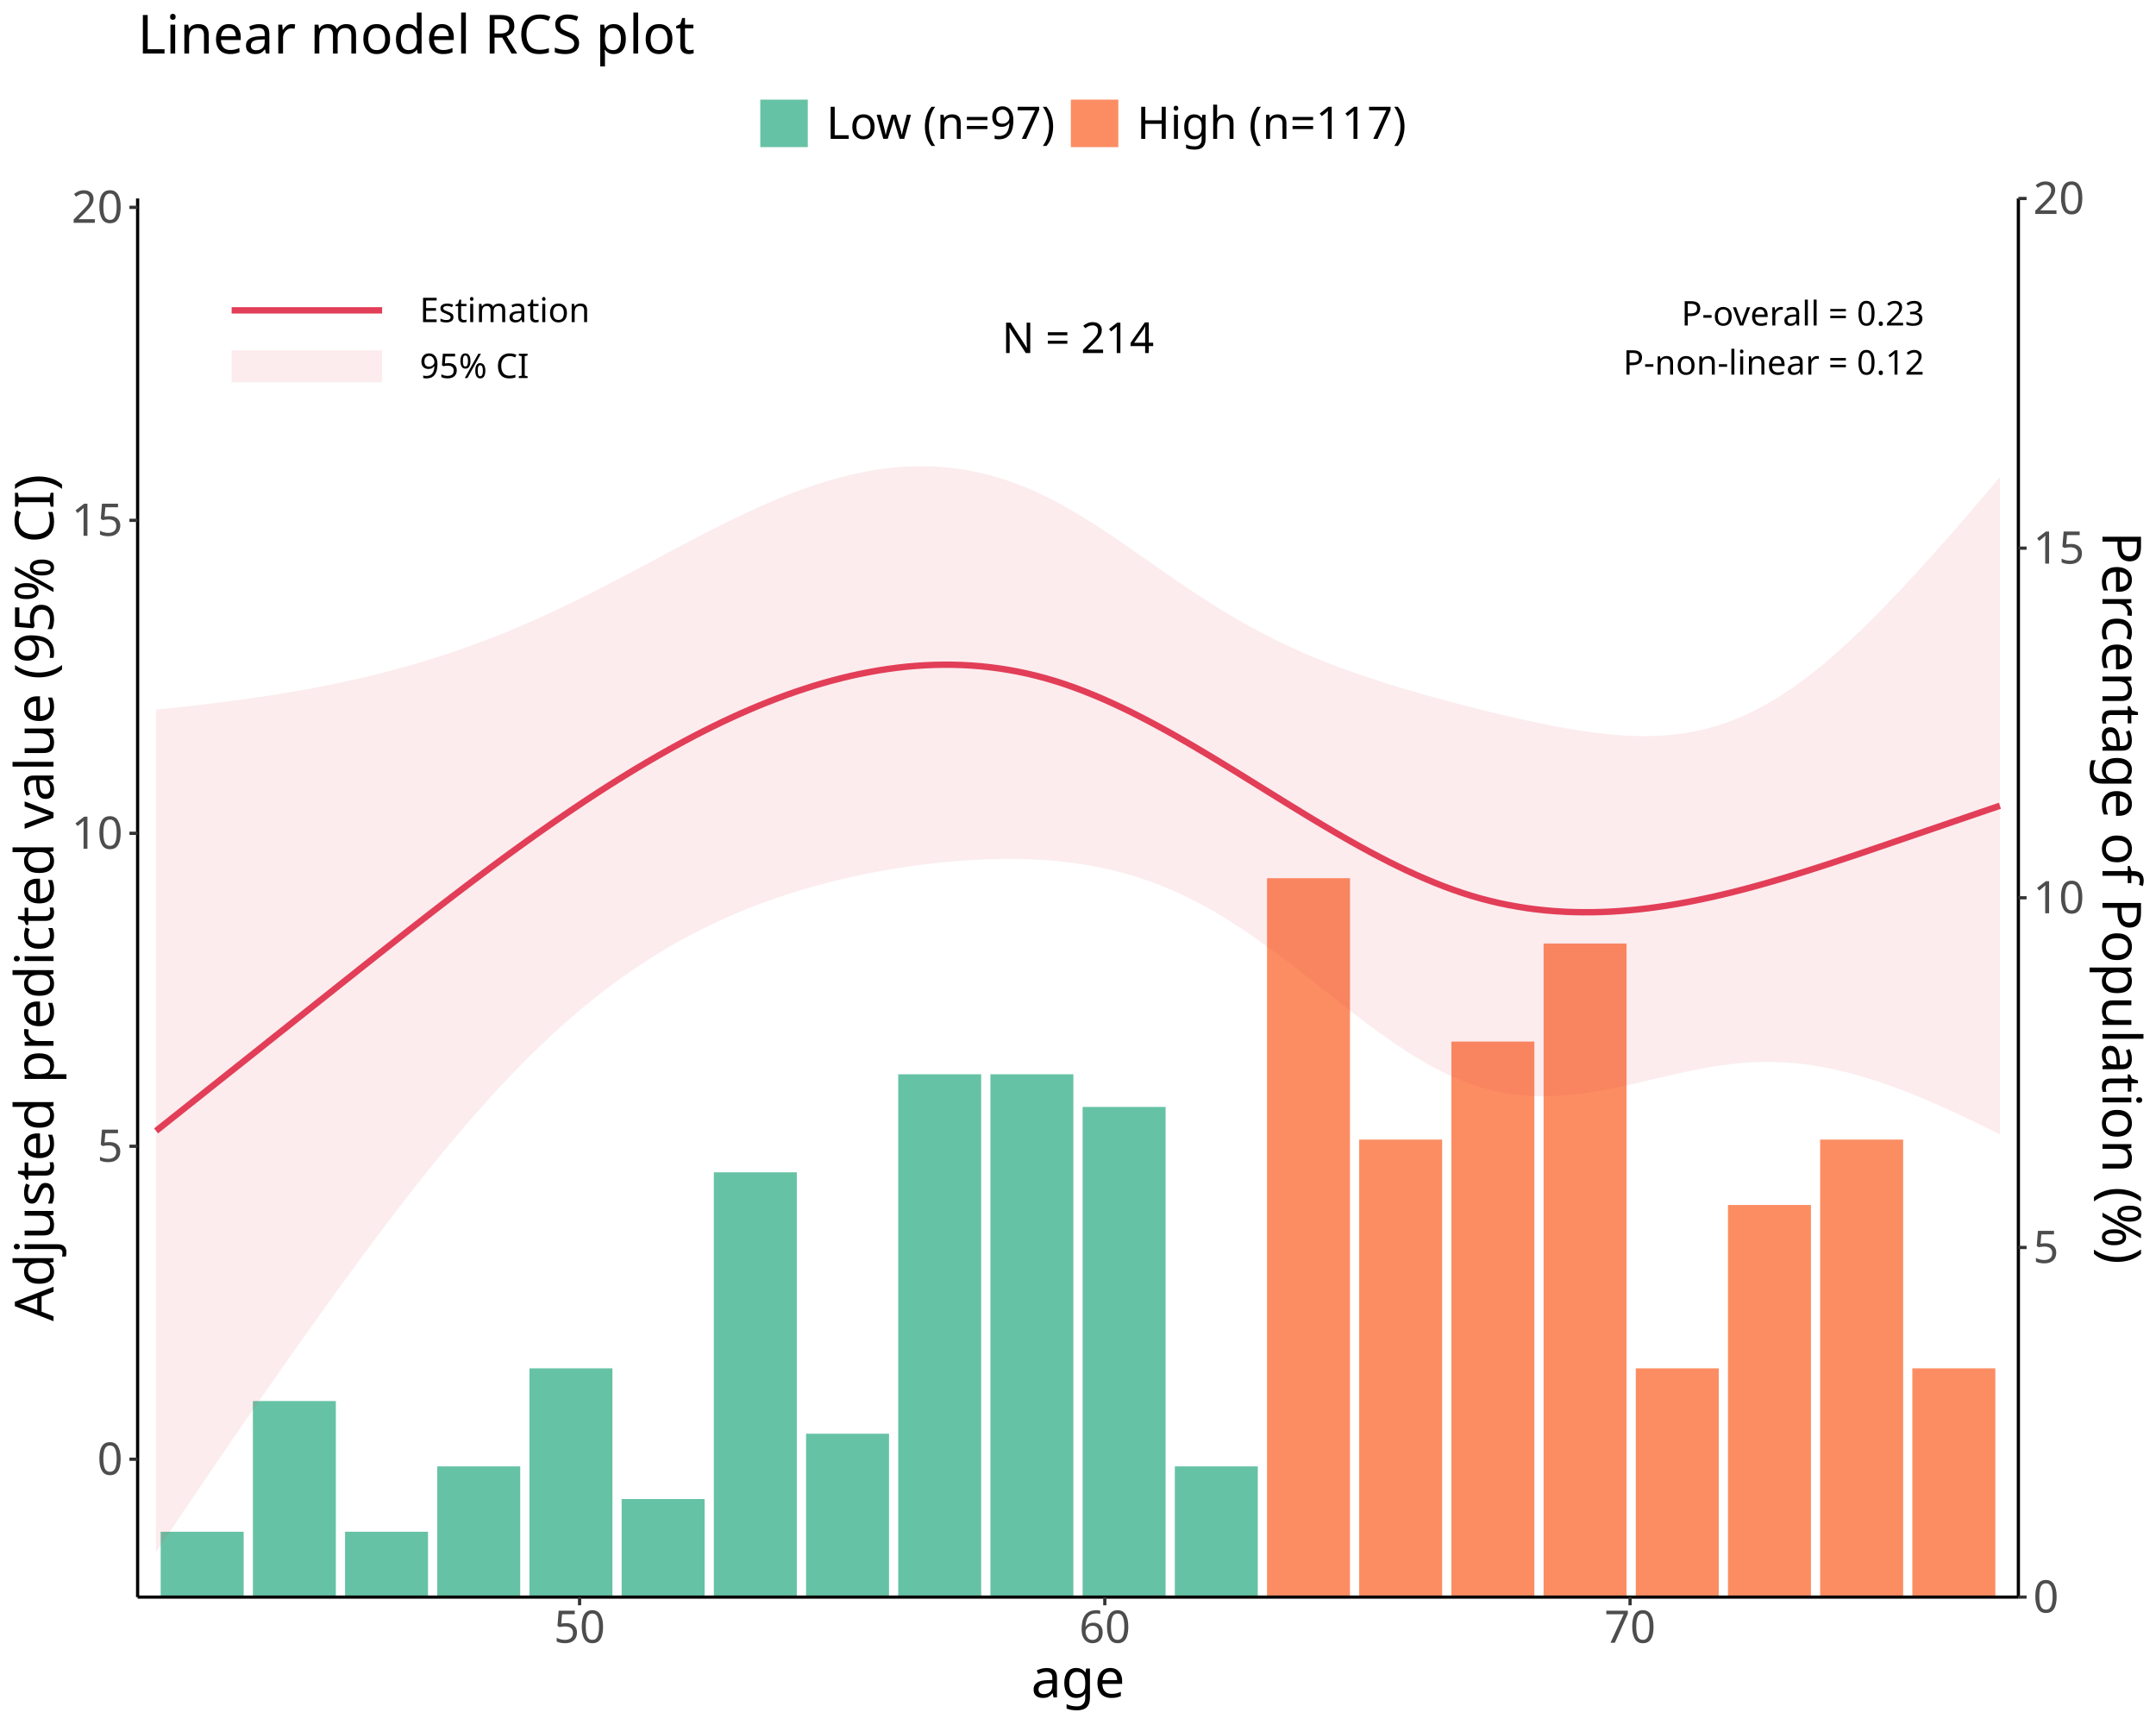
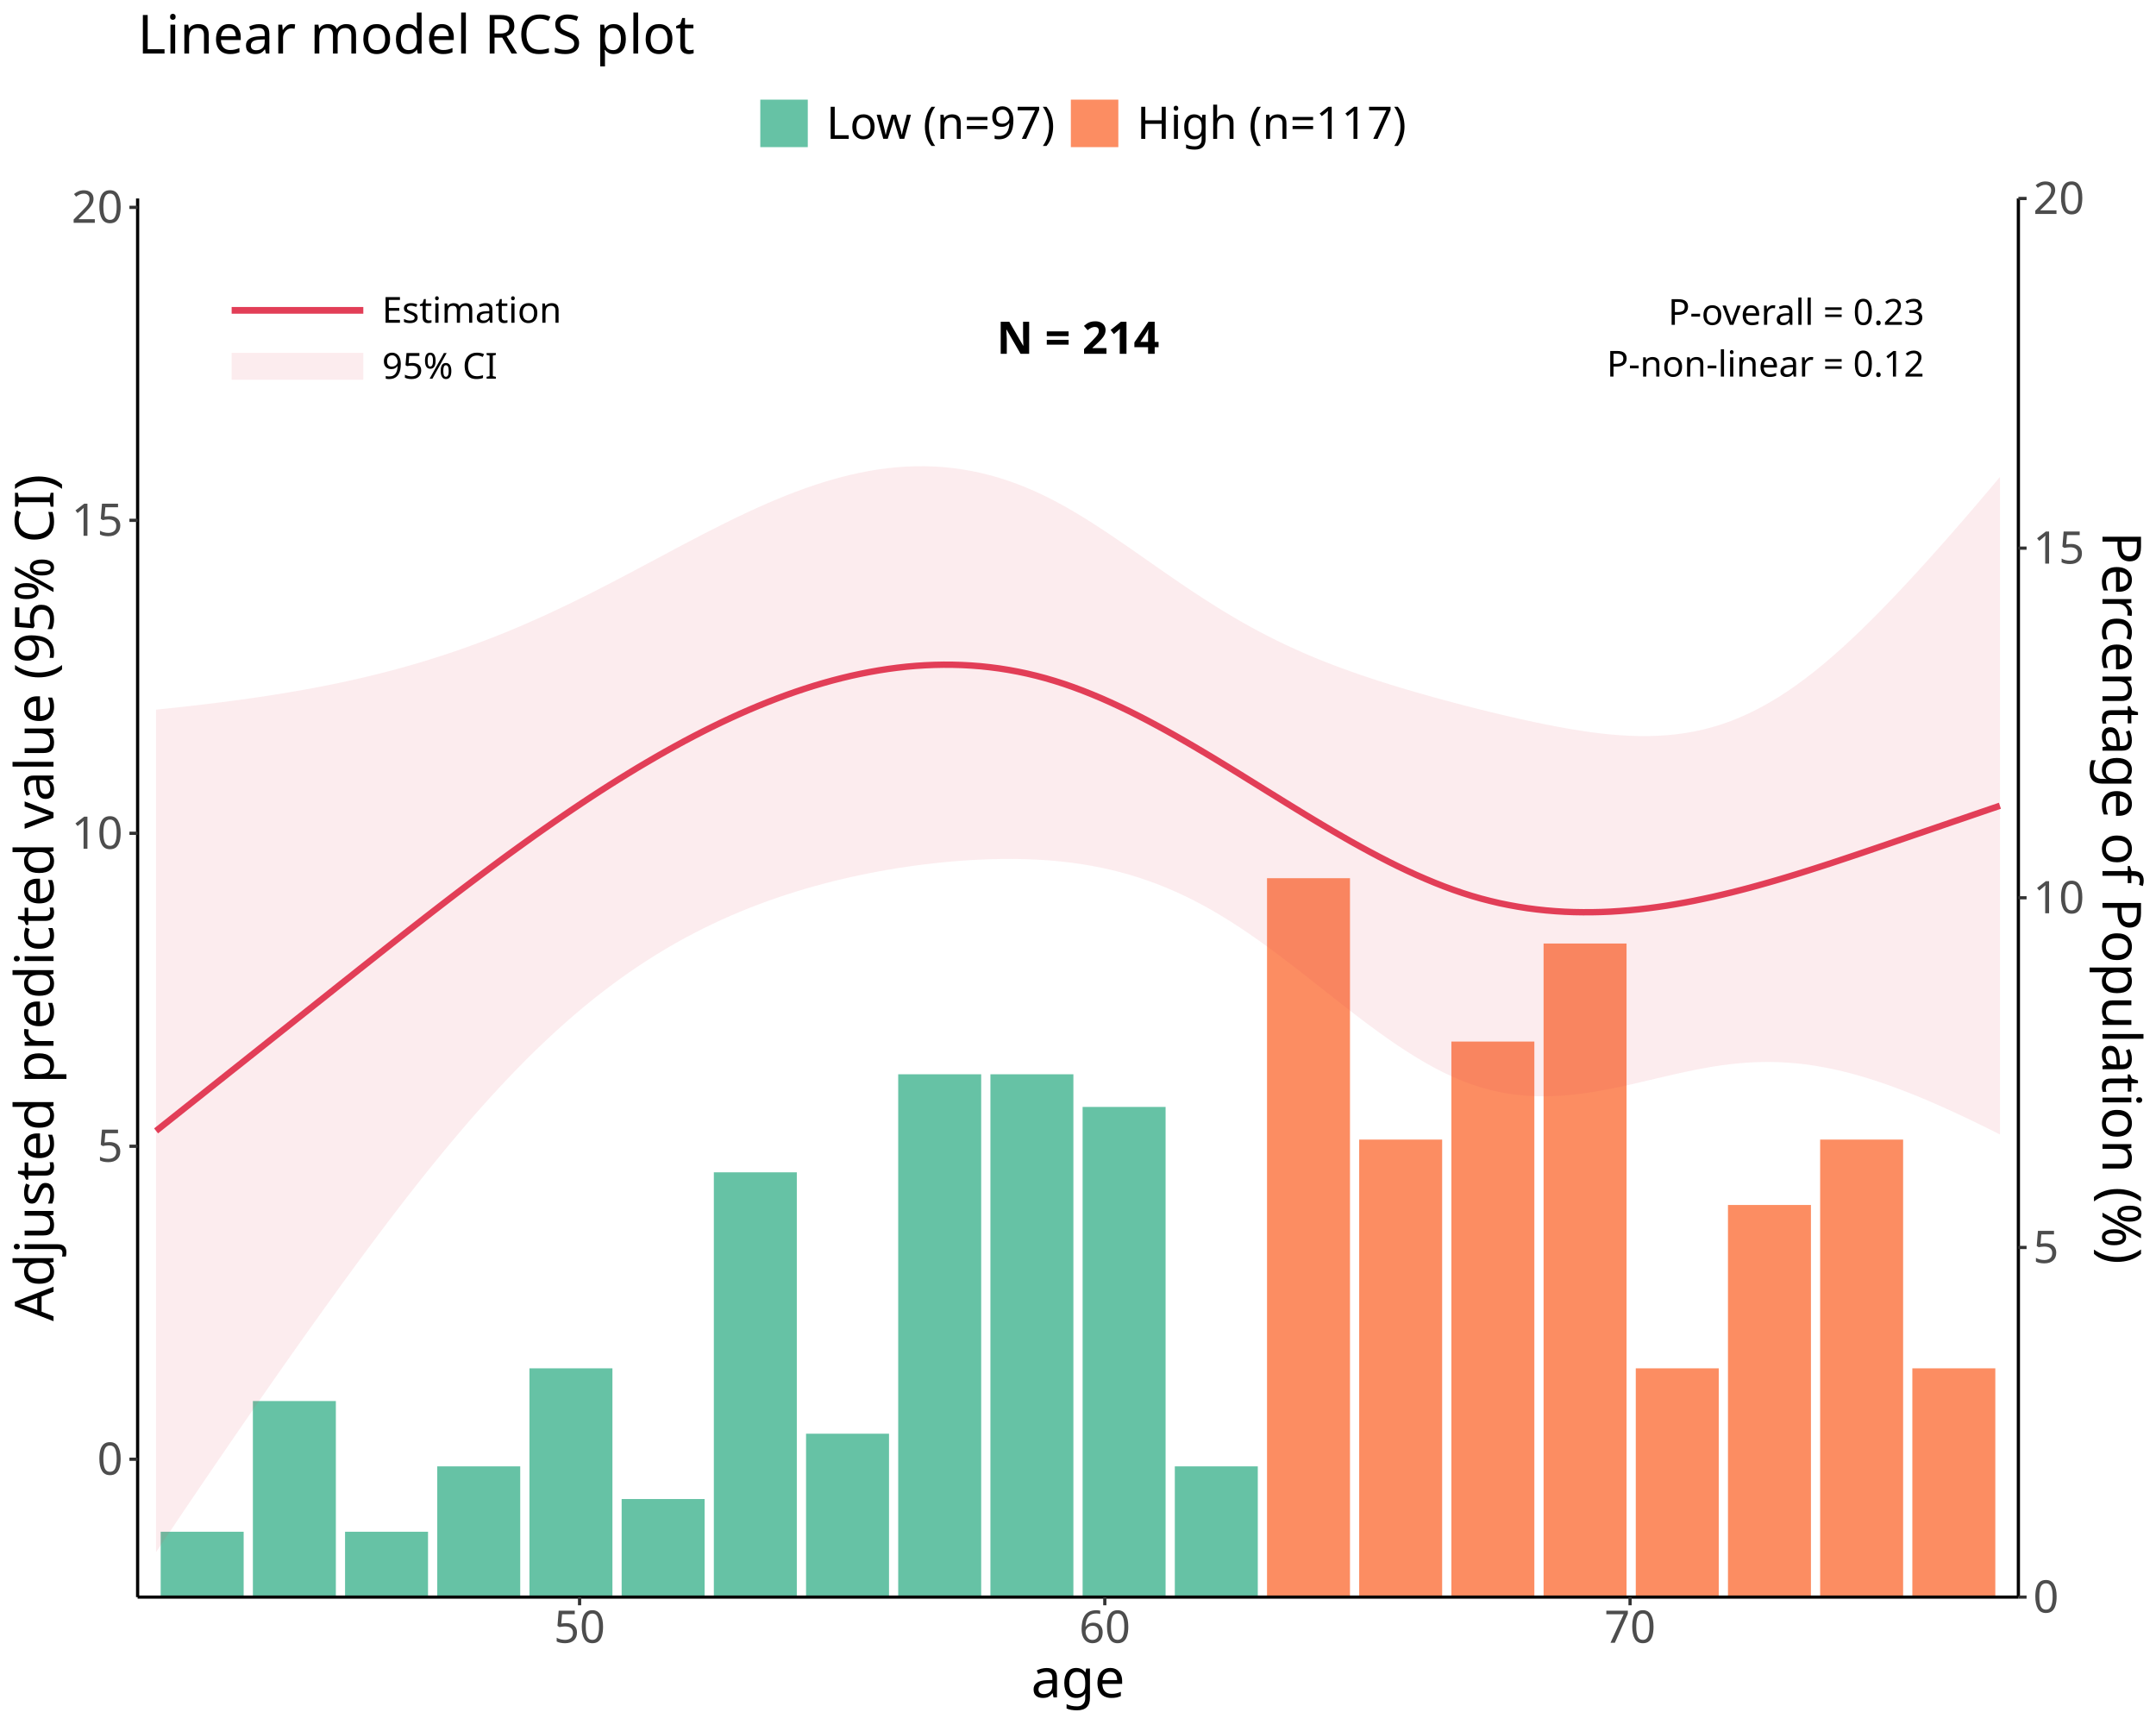
<svg xmlns="http://www.w3.org/2000/svg" class="svglite" data-engine-version="2.0" width="720.00pt" height="576.00pt" viewBox="0 0 720.00 576.00">
  <defs>
    <style type="text/css">
    .svglite line, .svglite polyline, .svglite polygon, .svglite path, .svglite rect, .svglite circle {
      fill: none;
      stroke: #000000;
      stroke-linecap: round;
      stroke-linejoin: round;
      stroke-miterlimit: 10.00;
    }
  </style>
  </defs>
  <rect width="100%" height="100%" style="stroke: none; fill: #FFFFFF;" />
  <defs>
    <clipPath id="cpMC4wMHw3MjAuMDB8MC4wMHw1NzYuMDA=">
      <rect x="0.00" y="0.00" width="720.00" height="576.00" />
    </clipPath>
  </defs>
  <g clip-path="url(#cpMC4wMHw3MjAuMDB8MC4wMHw1NzYuMDA=)">
    <rect x="0" y="0.00" width="720.00" height="576.00" style="stroke-width: 1.07; stroke: #FFFFFF; fill: #FFFFFF;" />
  </g>
  <defs>
    <clipPath id="cpNDUuOTZ8Njc0LjA0fDY2LjI4fDUzMy4yOQ==">
      <rect x="45.96" y="66.28" width="628.08" height="467.01" />
    </clipPath>
  </defs>
  <g clip-path="url(#cpNDUuOTZ8Njc0LjA0fDY2LjI4fDUzMy4yOQ==)">
    <rect x="45.96" y="66.28" width="628.08" height="467.01" style="stroke-width: 1.07; stroke: none; fill: #FFFFFF;" />
    <rect x="53.66" y="511.47" width="27.71" height="21.82" style="stroke-width: 1.07; stroke: none; stroke-linecap: butt; stroke-linejoin: miter; fill: #66C2A5;" />
    <rect x="84.45" y="467.82" width="27.71" height="65.47" style="stroke-width: 1.07; stroke: none; stroke-linecap: butt; stroke-linejoin: miter; fill: #66C2A5;" />
    <rect x="115.23" y="511.47" width="27.71" height="21.82" style="stroke-width: 1.07; stroke: none; stroke-linecap: butt; stroke-linejoin: miter; fill: #66C2A5;" />
    <rect x="146.02" y="489.64" width="27.71" height="43.65" style="stroke-width: 1.07; stroke: none; stroke-linecap: butt; stroke-linejoin: miter; fill: #66C2A5;" />
    <rect x="176.81" y="456.91" width="27.71" height="76.38" style="stroke-width: 1.07; stroke: none; stroke-linecap: butt; stroke-linejoin: miter; fill: #66C2A5;" />
    <rect x="207.60" y="500.55" width="27.71" height="32.73" style="stroke-width: 1.07; stroke: none; stroke-linecap: butt; stroke-linejoin: miter; fill: #66C2A5;" />
    <rect x="238.39" y="391.44" width="27.71" height="141.85" style="stroke-width: 1.07; stroke: none; stroke-linecap: butt; stroke-linejoin: miter; fill: #66C2A5;" />
    <rect x="269.18" y="478.73" width="27.71" height="54.56" style="stroke-width: 1.07; stroke: none; stroke-linecap: butt; stroke-linejoin: miter; fill: #66C2A5;" />
    <rect x="299.96" y="358.71" width="27.71" height="174.58" style="stroke-width: 1.07; stroke: none; stroke-linecap: butt; stroke-linejoin: miter; fill: #66C2A5;" />
    <rect x="330.75" y="358.71" width="27.71" height="174.58" style="stroke-width: 1.07; stroke: none; stroke-linecap: butt; stroke-linejoin: miter; fill: #66C2A5;" />
    <rect x="361.54" y="369.62" width="27.71" height="163.67" style="stroke-width: 1.07; stroke: none; stroke-linecap: butt; stroke-linejoin: miter; fill: #66C2A5;" />
    <rect x="392.33" y="489.64" width="27.71" height="43.65" style="stroke-width: 1.07; stroke: none; stroke-linecap: butt; stroke-linejoin: miter; fill: #66C2A5;" />
    <rect x="423.12" y="293.24" width="27.71" height="240.05" style="stroke-width: 1.07; stroke: none; stroke-linecap: butt; stroke-linejoin: miter; fill: #FC8D62;" />
    <rect x="453.90" y="380.53" width="27.71" height="152.76" style="stroke-width: 1.07; stroke: none; stroke-linecap: butt; stroke-linejoin: miter; fill: #FC8D62;" />
    <rect x="484.69" y="347.79" width="27.71" height="185.49" style="stroke-width: 1.07; stroke: none; stroke-linecap: butt; stroke-linejoin: miter; fill: #FC8D62;" />
    <rect x="515.48" y="315.06" width="27.71" height="218.23" style="stroke-width: 1.07; stroke: none; stroke-linecap: butt; stroke-linejoin: miter; fill: #FC8D62;" />
    <rect x="546.27" y="456.91" width="27.71" height="76.38" style="stroke-width: 1.07; stroke: none; stroke-linecap: butt; stroke-linejoin: miter; fill: #FC8D62;" />
    <rect x="577.06" y="402.35" width="27.71" height="130.94" style="stroke-width: 1.07; stroke: none; stroke-linecap: butt; stroke-linejoin: miter; fill: #FC8D62;" />
    <rect x="607.84" y="380.53" width="27.71" height="152.76" style="stroke-width: 1.07; stroke: none; stroke-linecap: butt; stroke-linejoin: miter; fill: #FC8D62;" />
    <rect x="638.63" y="456.91" width="27.71" height="76.38" style="stroke-width: 1.07; stroke: none; stroke-linecap: butt; stroke-linejoin: miter; fill: #FC8D62;" />
    <polygon points="52.12,236.95 55.21,236.64 58.31,236.32 61.40,235.98 64.50,235.63 67.59,235.27 70.68,234.90 73.78,234.51 76.87,234.11 79.97,233.69 83.06,233.26 86.16,232.81 89.25,232.35 92.34,231.86 95.44,231.36 98.53,230.83 101.63,230.29 104.72,229.72 107.82,229.13 110.91,228.51 114.00,227.87 117.10,227.19 120.19,226.49 123.29,225.76 126.38,225.00 129.48,224.21 132.57,223.39 135.66,222.54 138.76,221.65 141.85,220.73 144.95,219.77 148.04,218.77 151.14,217.75 154.23,216.68 157.32,215.58 160.42,214.43 163.51,213.26 166.61,212.04 169.70,210.79 172.80,209.50 175.89,208.17 178.98,206.80 182.08,205.41 185.17,203.97 188.27,202.51 191.36,201.02 194.46,199.49 197.55,197.94 200.64,196.37 203.74,194.78 206.83,193.16 209.93,191.54 213.02,189.90 216.12,188.25 219.21,186.61 222.30,184.96 225.40,183.31 228.49,181.67 231.59,180.05 234.68,178.44 237.78,176.86 240.87,175.30 243.96,173.76 247.06,172.27 250.15,170.81 253.25,169.40 256.34,168.03 259.44,166.71 262.53,165.45 265.62,164.25 268.72,163.11 271.81,162.04 274.91,161.05 278.00,160.12 281.10,159.27 284.19,158.51 287.28,157.83 290.38,157.23 293.47,156.73 296.57,156.32 299.66,156.01 302.76,155.80 305.85,155.69 308.94,155.68 312.04,155.78 315.13,155.98 318.23,156.30 321.32,156.73 324.42,157.27 327.51,157.92 330.60,158.69 333.70,159.57 336.79,160.57 339.89,161.68 342.98,162.92 346.08,164.26 349.17,165.72 352.26,167.29 355.36,168.97 358.45,170.74 361.55,172.61 364.64,174.54 367.74,176.55 370.83,178.60 373.92,180.70 377.02,182.83 380.11,184.98 383.21,187.14 386.30,189.31 389.40,191.46 392.49,193.59 395.58,195.70 398.68,197.77 401.77,199.79 404.87,201.77 407.96,203.70 411.06,205.56 414.15,207.37 417.24,209.11 420.34,210.79 423.43,212.40 426.53,213.95 429.62,215.44 432.72,216.86 435.81,218.23 438.90,219.54 442.00,220.80 445.09,222.00 448.19,223.16 451.28,224.28 454.38,225.36 457.47,226.40 460.56,227.41 463.66,228.39 466.75,229.34 469.85,230.27 472.94,231.17 476.04,232.05 479.13,232.92 482.22,233.76 485.32,234.59 488.41,235.40 491.51,236.20 494.60,236.98 497.70,237.75 500.79,238.49 503.88,239.22 506.98,239.93 510.07,240.62 513.17,241.28 516.26,241.92 519.36,242.52 522.45,243.09 525.54,243.62 528.64,244.11 531.73,244.55 534.83,244.93 537.92,245.25 541.02,245.50 544.11,245.68 547.20,245.78 550.30,245.79 553.39,245.70 556.49,245.51 559.58,245.21 562.68,244.79 565.77,244.25 568.86,243.58 571.96,242.76 575.05,241.81 578.15,240.71 581.24,239.46 584.34,238.06 587.43,236.51 590.52,234.81 593.62,232.96 596.71,230.97 599.81,228.83 602.90,226.56 606.00,224.16 609.09,221.63 612.18,218.99 615.28,216.24 618.37,213.38 621.47,210.43 624.56,207.40 627.66,204.29 630.75,201.10 633.84,197.86 636.94,194.56 640.03,191.20 643.13,187.80 646.22,184.36 649.32,180.88 652.41,177.35 655.50,173.80 658.60,170.21 661.69,166.59 664.79,162.94 667.88,159.27 667.88,378.83 664.79,377.27 661.69,375.74 658.60,374.23 655.50,372.76 652.41,371.32 649.32,369.91 646.22,368.54 643.13,367.21 640.03,365.92 636.94,364.69 633.84,363.50 630.75,362.37 627.66,361.30 624.56,360.29 621.47,359.36 618.37,358.49 615.28,357.71 612.18,357.00 609.09,356.38 606.00,355.85 602.90,355.40 599.81,355.06 596.71,354.81 593.62,354.65 590.52,354.60 587.43,354.64 584.34,354.77 581.24,355.00 578.15,355.31 575.05,355.70 571.96,356.17 568.86,356.71 565.77,357.30 562.68,357.95 559.58,358.63 556.49,359.34 553.39,360.06 550.30,360.79 547.20,361.52 544.11,362.23 541.02,362.90 537.92,363.54 534.83,364.13 531.73,364.66 528.64,365.12 525.54,365.50 522.45,365.79 519.36,365.98 516.26,366.07 513.17,366.04 510.07,365.89 506.98,365.62 503.88,365.21 500.79,364.66 497.70,363.96 494.60,363.12 491.51,362.11 488.41,360.96 485.32,359.65 482.22,358.19 479.13,356.61 476.04,354.89 472.94,353.06 469.85,351.13 466.75,349.09 463.66,346.97 460.56,344.77 457.47,342.50 454.38,340.18 451.28,337.81 448.19,335.40 445.09,332.98 442.00,330.54 438.90,328.10 435.81,325.67 432.72,323.26 429.62,320.88 426.53,318.54 423.43,316.25 420.34,314.02 417.24,311.86 414.15,309.78 411.06,307.77 407.96,305.86 404.87,304.03 401.77,302.30 398.68,300.67 395.58,299.14 392.49,297.71 389.40,296.38 386.30,295.15 383.21,294.02 380.11,292.98 377.02,292.04 373.92,291.18 370.83,290.42 367.74,289.73 364.64,289.13 361.55,288.61 358.45,288.16 355.36,287.78 352.26,287.46 349.17,287.22 346.08,287.03 342.98,286.91 339.89,286.83 336.79,286.81 333.70,286.84 330.60,286.91 327.51,287.03 324.42,287.19 321.32,287.39 318.23,287.63 315.13,287.92 312.04,288.24 308.94,288.60 305.85,288.99 302.76,289.43 299.66,289.90 296.57,290.42 293.47,290.97 290.38,291.56 287.28,292.19 284.19,292.86 281.10,293.57 278.00,294.32 274.91,295.12 271.81,295.96 268.72,296.85 265.62,297.78 262.53,298.76 259.44,299.80 256.34,300.88 253.25,302.03 250.15,303.22 247.06,304.48 243.96,305.79 240.87,307.17 237.78,308.61 234.68,310.12 231.59,311.70 228.49,313.34 225.40,315.06 222.30,316.86 219.21,318.73 216.12,320.68 213.02,322.71 209.93,324.82 206.83,327.01 203.74,329.29 200.64,331.65 197.55,334.10 194.46,336.63 191.36,339.26 188.27,341.96 185.17,344.76 182.08,347.64 178.98,350.60 175.89,353.65 172.80,356.78 169.70,360.00 166.61,363.29 163.51,366.66 160.42,370.10 157.32,373.62 154.23,377.21 151.14,380.86 148.04,384.59 144.95,388.37 141.85,392.21 138.76,396.12 135.66,400.07 132.57,404.08 129.48,408.13 126.38,412.23 123.29,416.37 120.19,420.54 117.10,424.76 114.00,429.00 110.91,433.28 107.82,437.58 104.72,441.90 101.63,446.25 98.53,450.63 95.44,455.02 92.34,459.44 89.25,463.87 86.16,468.32 83.06,472.79 79.97,477.28 76.87,481.78 73.78,486.30 70.68,490.83 67.59,495.37 64.50,499.93 61.40,504.50 58.31,509.09 55.21,513.68 52.12,518.28 " style="stroke-width: 0.00; stroke: none; stroke-linecap: butt; fill: #E23E57; fill-opacity: 0.10;" />
    <polyline points="52.12,236.95 55.21,236.64 58.31,236.32 61.40,235.98 64.50,235.63 67.59,235.27 70.68,234.90 73.78,234.51 76.87,234.11 79.97,233.69 83.06,233.26 86.16,232.81 89.25,232.35 92.34,231.86 95.44,231.36 98.53,230.83 101.63,230.29 104.72,229.72 107.82,229.13 110.91,228.51 114.00,227.87 117.10,227.19 120.19,226.49 123.29,225.76 126.38,225.00 129.48,224.21 132.57,223.39 135.66,222.54 138.76,221.65 141.85,220.73 144.95,219.77 148.04,218.77 151.14,217.75 154.23,216.68 157.32,215.58 160.42,214.43 163.51,213.26 166.61,212.04 169.70,210.79 172.80,209.50 175.89,208.17 178.98,206.80 182.08,205.41 185.17,203.97 188.27,202.51 191.36,201.02 194.46,199.49 197.55,197.94 200.64,196.37 203.74,194.78 206.83,193.16 209.93,191.54 213.02,189.90 216.12,188.25 219.21,186.61 222.30,184.96 225.40,183.31 228.49,181.67 231.59,180.05 234.68,178.44 237.78,176.86 240.87,175.30 243.96,173.76 247.06,172.27 250.15,170.81 253.25,169.40 256.34,168.03 259.44,166.71 262.53,165.45 265.62,164.25 268.72,163.11 271.81,162.04 274.91,161.05 278.00,160.12 281.10,159.27 284.19,158.51 287.28,157.83 290.38,157.23 293.47,156.73 296.57,156.32 299.66,156.01 302.76,155.80 305.85,155.69 308.94,155.68 312.04,155.78 315.13,155.98 318.23,156.30 321.32,156.73 324.42,157.27 327.51,157.92 330.60,158.69 333.70,159.57 336.79,160.57 339.89,161.68 342.98,162.92 346.08,164.26 349.17,165.72 352.26,167.29 355.36,168.97 358.45,170.74 361.55,172.61 364.64,174.54 367.74,176.55 370.83,178.60 373.92,180.70 377.02,182.83 380.11,184.98 383.21,187.14 386.30,189.31 389.40,191.46 392.49,193.59 395.58,195.70 398.68,197.77 401.77,199.79 404.87,201.77 407.96,203.70 411.06,205.56 414.15,207.37 417.24,209.11 420.34,210.79 423.43,212.40 426.53,213.95 429.62,215.44 432.72,216.86 435.81,218.23 438.90,219.54 442.00,220.80 445.09,222.00 448.19,223.16 451.28,224.28 454.38,225.36 457.47,226.40 460.56,227.41 463.66,228.39 466.75,229.34 469.85,230.27 472.94,231.17 476.04,232.05 479.13,232.92 482.22,233.76 485.32,234.59 488.41,235.40 491.51,236.20 494.60,236.98 497.70,237.75 500.79,238.49 503.88,239.22 506.98,239.93 510.07,240.62 513.17,241.28 516.26,241.92 519.36,242.52 522.45,243.09 525.54,243.62 528.64,244.11 531.73,244.55 534.83,244.93 537.92,245.25 541.02,245.50 544.11,245.68 547.20,245.78 550.30,245.79 553.39,245.70 556.49,245.51 559.58,245.21 562.68,244.79 565.77,244.25 568.86,243.58 571.96,242.76 575.05,241.81 578.15,240.71 581.24,239.46 584.34,238.06 587.43,236.51 590.52,234.81 593.62,232.96 596.71,230.97 599.81,228.83 602.90,226.56 606.00,224.16 609.09,221.63 612.18,218.99 615.28,216.24 618.37,213.38 621.47,210.43 624.56,207.40 627.66,204.29 630.75,201.10 633.84,197.86 636.94,194.56 640.03,191.20 643.13,187.80 646.22,184.36 649.32,180.88 652.41,177.35 655.50,173.80 658.60,170.21 661.69,166.59 664.79,162.94 667.88,159.27 " style="stroke-width: 1.07; stroke: none; stroke-linecap: butt;" />
    <polyline points="667.88,378.83 664.79,377.27 661.69,375.74 658.60,374.23 655.50,372.76 652.41,371.32 649.32,369.91 646.22,368.54 643.13,367.21 640.03,365.92 636.94,364.69 633.84,363.50 630.75,362.37 627.66,361.30 624.56,360.29 621.47,359.36 618.37,358.49 615.28,357.71 612.18,357.00 609.09,356.38 606.00,355.85 602.90,355.40 599.81,355.06 596.71,354.81 593.62,354.65 590.52,354.60 587.43,354.64 584.34,354.77 581.24,355.00 578.15,355.31 575.05,355.70 571.96,356.17 568.86,356.71 565.77,357.30 562.68,357.95 559.58,358.63 556.49,359.34 553.39,360.06 550.30,360.79 547.20,361.52 544.11,362.23 541.02,362.90 537.92,363.54 534.83,364.13 531.73,364.66 528.64,365.12 525.54,365.50 522.45,365.79 519.36,365.98 516.26,366.07 513.17,366.04 510.07,365.89 506.98,365.62 503.88,365.21 500.79,364.66 497.70,363.96 494.60,363.12 491.51,362.11 488.41,360.96 485.32,359.65 482.22,358.19 479.13,356.61 476.04,354.89 472.94,353.06 469.85,351.13 466.75,349.09 463.66,346.97 460.56,344.77 457.47,342.50 454.38,340.18 451.28,337.81 448.19,335.40 445.09,332.98 442.00,330.54 438.90,328.10 435.81,325.67 432.72,323.26 429.62,320.88 426.53,318.54 423.43,316.25 420.34,314.02 417.24,311.86 414.15,309.78 411.06,307.77 407.96,305.86 404.87,304.03 401.77,302.30 398.68,300.67 395.58,299.14 392.49,297.71 389.40,296.38 386.30,295.15 383.21,294.02 380.11,292.98 377.02,292.04 373.92,291.18 370.83,290.42 367.74,289.73 364.64,289.13 361.55,288.61 358.45,288.16 355.36,287.78 352.26,287.46 349.17,287.22 346.08,287.03 342.98,286.91 339.89,286.83 336.79,286.81 333.70,286.84 330.60,286.91 327.51,287.03 324.42,287.19 321.32,287.39 318.23,287.63 315.13,287.92 312.04,288.24 308.94,288.60 305.85,288.99 302.76,289.43 299.66,289.90 296.57,290.42 293.47,290.97 290.38,291.56 287.28,292.19 284.19,292.86 281.10,293.57 278.00,294.32 274.91,295.12 271.81,295.96 268.72,296.85 265.62,297.78 262.53,298.76 259.44,299.80 256.34,300.88 253.25,302.03 250.15,303.22 247.06,304.48 243.96,305.79 240.87,307.17 237.78,308.61 234.68,310.12 231.59,311.70 228.49,313.34 225.40,315.06 222.30,316.86 219.21,318.73 216.12,320.68 213.02,322.71 209.93,324.82 206.83,327.01 203.74,329.29 200.64,331.65 197.55,334.10 194.46,336.63 191.36,339.26 188.27,341.96 185.17,344.76 182.08,347.64 178.98,350.60 175.89,353.65 172.80,356.78 169.70,360.00 166.61,363.29 163.51,366.66 160.42,370.10 157.32,373.62 154.23,377.21 151.14,380.86 148.04,384.59 144.95,388.37 141.85,392.21 138.76,396.12 135.66,400.07 132.57,404.08 129.48,408.13 126.38,412.23 123.29,416.37 120.19,420.54 117.10,424.76 114.00,429.00 110.91,433.28 107.82,437.58 104.72,441.90 101.63,446.25 98.53,450.63 95.44,455.02 92.34,459.44 89.25,463.87 86.16,468.32 83.06,472.79 79.97,477.28 76.87,481.78 73.78,486.30 70.68,490.83 67.59,495.37 64.50,499.93 61.40,504.50 58.31,509.09 55.21,513.68 52.12,518.28 " style="stroke-width: 1.07; stroke: none; stroke-linecap: butt;" />
    <polyline points="52.12,377.62 55.21,375.16 58.31,372.70 61.40,370.24 64.50,367.78 67.59,365.32 70.68,362.86 73.78,360.40 76.87,357.94 79.97,355.49 83.06,353.03 86.16,350.57 89.25,348.11 92.34,345.65 95.44,343.19 98.53,340.73 101.63,338.27 104.72,335.81 107.82,333.35 110.91,330.89 114.00,328.43 117.10,325.98 120.19,323.52 123.29,321.07 126.38,318.62 129.48,316.17 132.57,313.73 135.66,311.30 138.76,308.88 141.85,306.47 144.95,304.07 148.04,301.68 151.14,299.30 154.23,296.94 157.32,294.60 160.42,292.27 163.51,289.96 166.61,287.66 169.70,285.39 172.80,283.14 175.89,280.91 178.98,278.70 182.08,276.52 185.17,274.37 188.27,272.24 191.36,270.14 194.46,268.06 197.55,266.02 200.64,264.01 203.74,262.03 206.83,260.09 209.93,258.18 213.02,256.30 216.12,254.47 219.21,252.67 222.30,250.91 225.40,249.19 228.49,247.51 231.59,245.87 234.68,244.28 237.78,242.73 240.87,241.23 243.96,239.78 247.06,238.37 250.15,237.02 253.25,235.71 256.34,234.46 259.44,233.26 262.53,232.11 265.62,231.02 268.72,229.98 271.81,229.00 274.91,228.08 278.00,227.22 281.10,226.42 284.19,225.68 287.28,225.01 290.38,224.40 293.47,223.85 296.57,223.37 299.66,222.96 302.76,222.61 305.85,222.34 308.94,222.14 312.04,222.01 315.13,221.95 318.23,221.97 321.32,222.06 324.42,222.23 327.51,222.47 330.60,222.80 333.70,223.20 336.79,223.69 339.89,224.26 342.98,224.91 346.08,225.65 349.17,226.47 352.26,227.38 355.36,228.37 358.45,229.45 361.55,230.61 364.64,231.84 367.74,233.14 370.83,234.51 373.92,235.94 377.02,237.43 380.11,238.98 383.21,240.58 386.30,242.23 389.40,243.92 392.49,245.65 395.58,247.42 398.68,249.22 401.77,251.05 404.87,252.90 407.96,254.78 411.06,256.67 414.15,258.57 417.24,260.49 420.34,262.41 423.43,264.33 426.53,266.24 429.62,268.16 432.72,270.06 435.81,271.95 438.90,273.82 442.00,275.67 445.09,277.49 448.19,279.28 451.28,281.05 454.38,282.77 457.47,284.45 460.56,286.09 463.66,287.68 466.75,289.22 469.85,290.70 472.94,292.12 476.04,293.47 479.13,294.76 482.22,295.98 485.32,297.12 488.41,298.18 491.51,299.16 494.60,300.05 497.70,300.85 500.79,301.58 503.88,302.21 506.98,302.77 510.07,303.26 513.17,303.66 516.26,303.99 519.36,304.25 522.45,304.44 525.54,304.56 528.64,304.61 531.73,304.60 534.83,304.53 537.92,304.40 541.02,304.20 544.11,303.95 547.20,303.65 550.30,303.29 553.39,302.88 556.49,302.43 559.58,301.92 562.68,301.37 565.77,300.78 568.86,300.14 571.96,299.47 575.05,298.76 578.15,298.01 581.24,297.23 584.34,296.42 587.43,295.57 590.52,294.70 593.62,293.81 596.71,292.89 599.81,291.95 602.90,290.98 606.00,290.00 609.09,289.01 612.18,288.00 615.28,286.97 618.37,285.94 621.47,284.90 624.56,283.85 627.66,282.79 630.75,281.74 633.84,280.68 636.94,279.62 640.03,278.56 643.13,277.51 646.22,276.45 649.32,275.39 652.41,274.33 655.50,273.28 658.60,272.22 661.69,271.16 664.79,270.10 667.88,269.05 " style="stroke-width: 2.13; stroke: #E23E57; stroke-linecap: butt;" />
-     <text x="360.00" y="117.88" text-anchor="middle" style="font-size: 14.23px; font-family: sans;" textLength="50.23px" lengthAdjust="spacingAndGlyphs">N = 214</text>
-     <line x1="77.36" y1="103.64" x2="127.61" y2="103.64" style="stroke-width: 2.13; stroke: #E23E57; stroke-linecap: butt;" />
-     <line x1="77.36" y1="122.32" x2="127.61" y2="122.32" style="stroke-width: 10.67; stroke: #E23E57; stroke-opacity: 0.10; stroke-linecap: butt;" />
-     <text x="140.17" y="107.56" style="font-size: 11.38px; font-family: sans;" textLength="53.14px" lengthAdjust="spacingAndGlyphs">Estimation</text>
-     <text x="140.17" y="126.24" style="font-size: 11.38px; font-family: sans;" textLength="37.33px" lengthAdjust="spacingAndGlyphs">95% CI</text>
-     <text x="642.64" y="108.70" text-anchor="end" style="font-size: 11.38px; font-family: sans;" textLength="80.04px" lengthAdjust="spacingAndGlyphs">P-overall = 0.23</text>
-     <text x="642.64" y="125.09" text-anchor="end" style="font-size: 11.38px; font-family: sans;" textLength="97.12px" lengthAdjust="spacingAndGlyphs">P-non-linear = 0.12</text>
+     <text x="360.00" y="118.14" text-anchor="middle" style="font-size: 15.00px; font-weight: bold; font-family: sans;" textLength="52.97px" lengthAdjust="spacingAndGlyphs">N = 214</text>
+     <line x1="77.36" y1="103.64" x2="121.33" y2="103.64" style="stroke-width: 2.25; stroke: #E23E57; stroke-linecap: butt;" />
+     <line x1="77.36" y1="122.32" x2="121.33" y2="122.32" style="stroke-width: 9.00; stroke: #E23E57; stroke-opacity: 0.098; stroke-linecap: butt;" />
+     <text x="127.61" y="107.77" style="font-size: 12.00px; font-family: sans;" textLength="56.03px" lengthAdjust="spacingAndGlyphs">Estimation</text>
+     <text x="127.61" y="126.45" style="font-size: 12.00px; font-family: sans;" textLength="39.36px" lengthAdjust="spacingAndGlyphs">95% CI</text>
+     <text x="642.64" y="108.47" text-anchor="end" style="font-size: 12.00px; font-family: sans;" textLength="84.39px" lengthAdjust="spacingAndGlyphs">P-overall = 0.23</text>
+     <text x="642.64" y="125.75" text-anchor="end" style="font-size: 12.00px; font-family: sans;" textLength="102.41px" lengthAdjust="spacingAndGlyphs">P-non-linear = 0.12</text>
  </g>
  <g clip-path="url(#cpMC4wMHw3MjAuMDB8MC4wMHw1NzYuMDA=)">
    <polyline points="45.96,533.29 45.96,66.28 " style="stroke-width: 1.07; stroke-linecap: butt;" />
    <text x="41.03" y="492.42" text-anchor="end" style="font-size: 15.00px; fill: #4D4D4D; font-family: sans;" textLength="8.34px" lengthAdjust="spacingAndGlyphs">0</text>
    <text x="41.03" y="387.91" text-anchor="end" style="font-size: 15.00px; fill: #4D4D4D; font-family: sans;" textLength="8.34px" lengthAdjust="spacingAndGlyphs">5</text>
    <text x="41.03" y="283.41" text-anchor="end" style="font-size: 15.00px; fill: #4D4D4D; font-family: sans;" textLength="16.69px" lengthAdjust="spacingAndGlyphs">10</text>
    <text x="41.03" y="178.90" text-anchor="end" style="font-size: 15.00px; fill: #4D4D4D; font-family: sans;" textLength="16.69px" lengthAdjust="spacingAndGlyphs">15</text>
    <text x="41.03" y="74.39" text-anchor="end" style="font-size: 15.00px; fill: #4D4D4D; font-family: sans;" textLength="16.69px" lengthAdjust="spacingAndGlyphs">20</text>
    <polyline points="43.22,487.26 45.96,487.26 " style="stroke-width: 1.07; stroke: #333333; stroke-linecap: butt;" />
    <polyline points="43.22,382.75 45.96,382.75 " style="stroke-width: 1.07; stroke: #333333; stroke-linecap: butt;" />
    <polyline points="43.22,278.25 45.96,278.25 " style="stroke-width: 1.07; stroke: #333333; stroke-linecap: butt;" />
    <polyline points="43.22,173.74 45.96,173.74 " style="stroke-width: 1.07; stroke: #333333; stroke-linecap: butt;" />
    <polyline points="43.22,69.23 45.96,69.23 " style="stroke-width: 1.07; stroke: #333333; stroke-linecap: butt;" />
    <polyline points="674.04,533.29 674.04,66.28 " style="stroke-width: 1.07; stroke-linecap: butt;" />
    <polyline points="676.78,533.29 674.04,533.29 " style="stroke-width: 1.07; stroke: #333333; stroke-linecap: butt;" />
    <polyline points="676.78,416.54 674.04,416.54 " style="stroke-width: 1.07; stroke: #333333; stroke-linecap: butt;" />
    <polyline points="676.78,299.78 674.04,299.78 " style="stroke-width: 1.07; stroke: #333333; stroke-linecap: butt;" />
    <polyline points="676.78,183.03 674.04,183.03 " style="stroke-width: 1.07; stroke: #333333; stroke-linecap: butt;" />
    <polyline points="676.78,66.28 674.04,66.28 " style="stroke-width: 1.07; stroke: #333333; stroke-linecap: butt;" />
    <text x="678.97" y="538.45" style="font-size: 15.00px; fill: #4D4D4D; font-family: sans;" textLength="8.34px" lengthAdjust="spacingAndGlyphs">0</text>
    <text x="678.97" y="421.70" style="font-size: 15.00px; fill: #4D4D4D; font-family: sans;" textLength="8.34px" lengthAdjust="spacingAndGlyphs">5</text>
    <text x="678.97" y="304.95" style="font-size: 15.00px; fill: #4D4D4D; font-family: sans;" textLength="16.69px" lengthAdjust="spacingAndGlyphs">10</text>
    <text x="678.97" y="188.19" style="font-size: 15.00px; fill: #4D4D4D; font-family: sans;" textLength="16.69px" lengthAdjust="spacingAndGlyphs">15</text>
    <text x="678.97" y="71.44" style="font-size: 15.00px; fill: #4D4D4D; font-family: sans;" textLength="16.69px" lengthAdjust="spacingAndGlyphs">20</text>
    <polyline points="45.96,533.29 674.04,533.29 " style="stroke-width: 1.07; stroke-linecap: butt;" />
    <polyline points="193.55,536.03 193.55,533.29 " style="stroke-width: 1.07; stroke: #333333; stroke-linecap: butt;" />
    <polyline points="368.95,536.03 368.95,533.29 " style="stroke-width: 1.07; stroke: #333333; stroke-linecap: butt;" />
    <polyline points="544.36,536.03 544.36,533.29 " style="stroke-width: 1.07; stroke: #333333; stroke-linecap: butt;" />
    <text x="193.55" y="548.54" text-anchor="middle" style="font-size: 15.00px; fill: #4D4D4D; font-family: sans;" textLength="16.69px" lengthAdjust="spacingAndGlyphs">50</text>
    <text x="368.95" y="548.54" text-anchor="middle" style="font-size: 15.00px; fill: #4D4D4D; font-family: sans;" textLength="16.69px" lengthAdjust="spacingAndGlyphs">60</text>
    <text x="544.36" y="548.54" text-anchor="middle" style="font-size: 15.00px; fill: #4D4D4D; font-family: sans;" textLength="16.69px" lengthAdjust="spacingAndGlyphs">70</text>
    <text x="360.00" y="566.78" text-anchor="middle" style="font-size: 18.00px; font-family: sans;" textLength="30.03px" lengthAdjust="spacingAndGlyphs">age</text>
    <text transform="translate(17.87,299.78) rotate(-90)" text-anchor="middle" style="font-size: 18.00px; font-family: sans;" textLength="273.18px" lengthAdjust="spacingAndGlyphs">Adjusted predicted value (95% CI)</text>
    <text transform="translate(702.13,299.78) rotate(90)" text-anchor="middle" style="font-size: 18.00px; font-family: sans;" textLength="235.16px" lengthAdjust="spacingAndGlyphs">Percentage of Population (%)</text>
    <rect x="247.71" y="27.08" width="224.58" height="28.24" style="stroke-width: 1.07; stroke: none; fill: #FFFFFF;" />
    <rect x="253.19" y="32.56" width="17.28" height="17.28" style="stroke-width: 1.07; stroke: none; fill: #FFFFFF;" />
    <rect x="253.90" y="33.27" width="15.86" height="15.86" style="stroke-width: 1.07; stroke: none; stroke-linecap: butt; stroke-linejoin: miter; fill: #66C2A5;" />
    <rect x="356.90" y="32.56" width="17.28" height="17.28" style="stroke-width: 1.07; stroke: none; fill: #FFFFFF;" />
    <rect x="357.61" y="33.27" width="15.86" height="15.86" style="stroke-width: 1.07; stroke: none; stroke-linecap: butt; stroke-linejoin: miter; fill: #FC8D62;" />
    <text x="275.95" y="46.36" style="font-size: 15.00px; font-family: sans;" textLength="75.47px" lengthAdjust="spacingAndGlyphs">Low (n=97)</text>
    <text x="379.66" y="46.36" style="font-size: 15.00px; font-family: sans;" textLength="87.15px" lengthAdjust="spacingAndGlyphs">High (n=117)</text>
    <text x="45.96" y="17.87" style="font-size: 18.00px; font-family: sans;" textLength="181.11px" lengthAdjust="spacingAndGlyphs">Linear model RCS plot</text>
  </g>
</svg>
